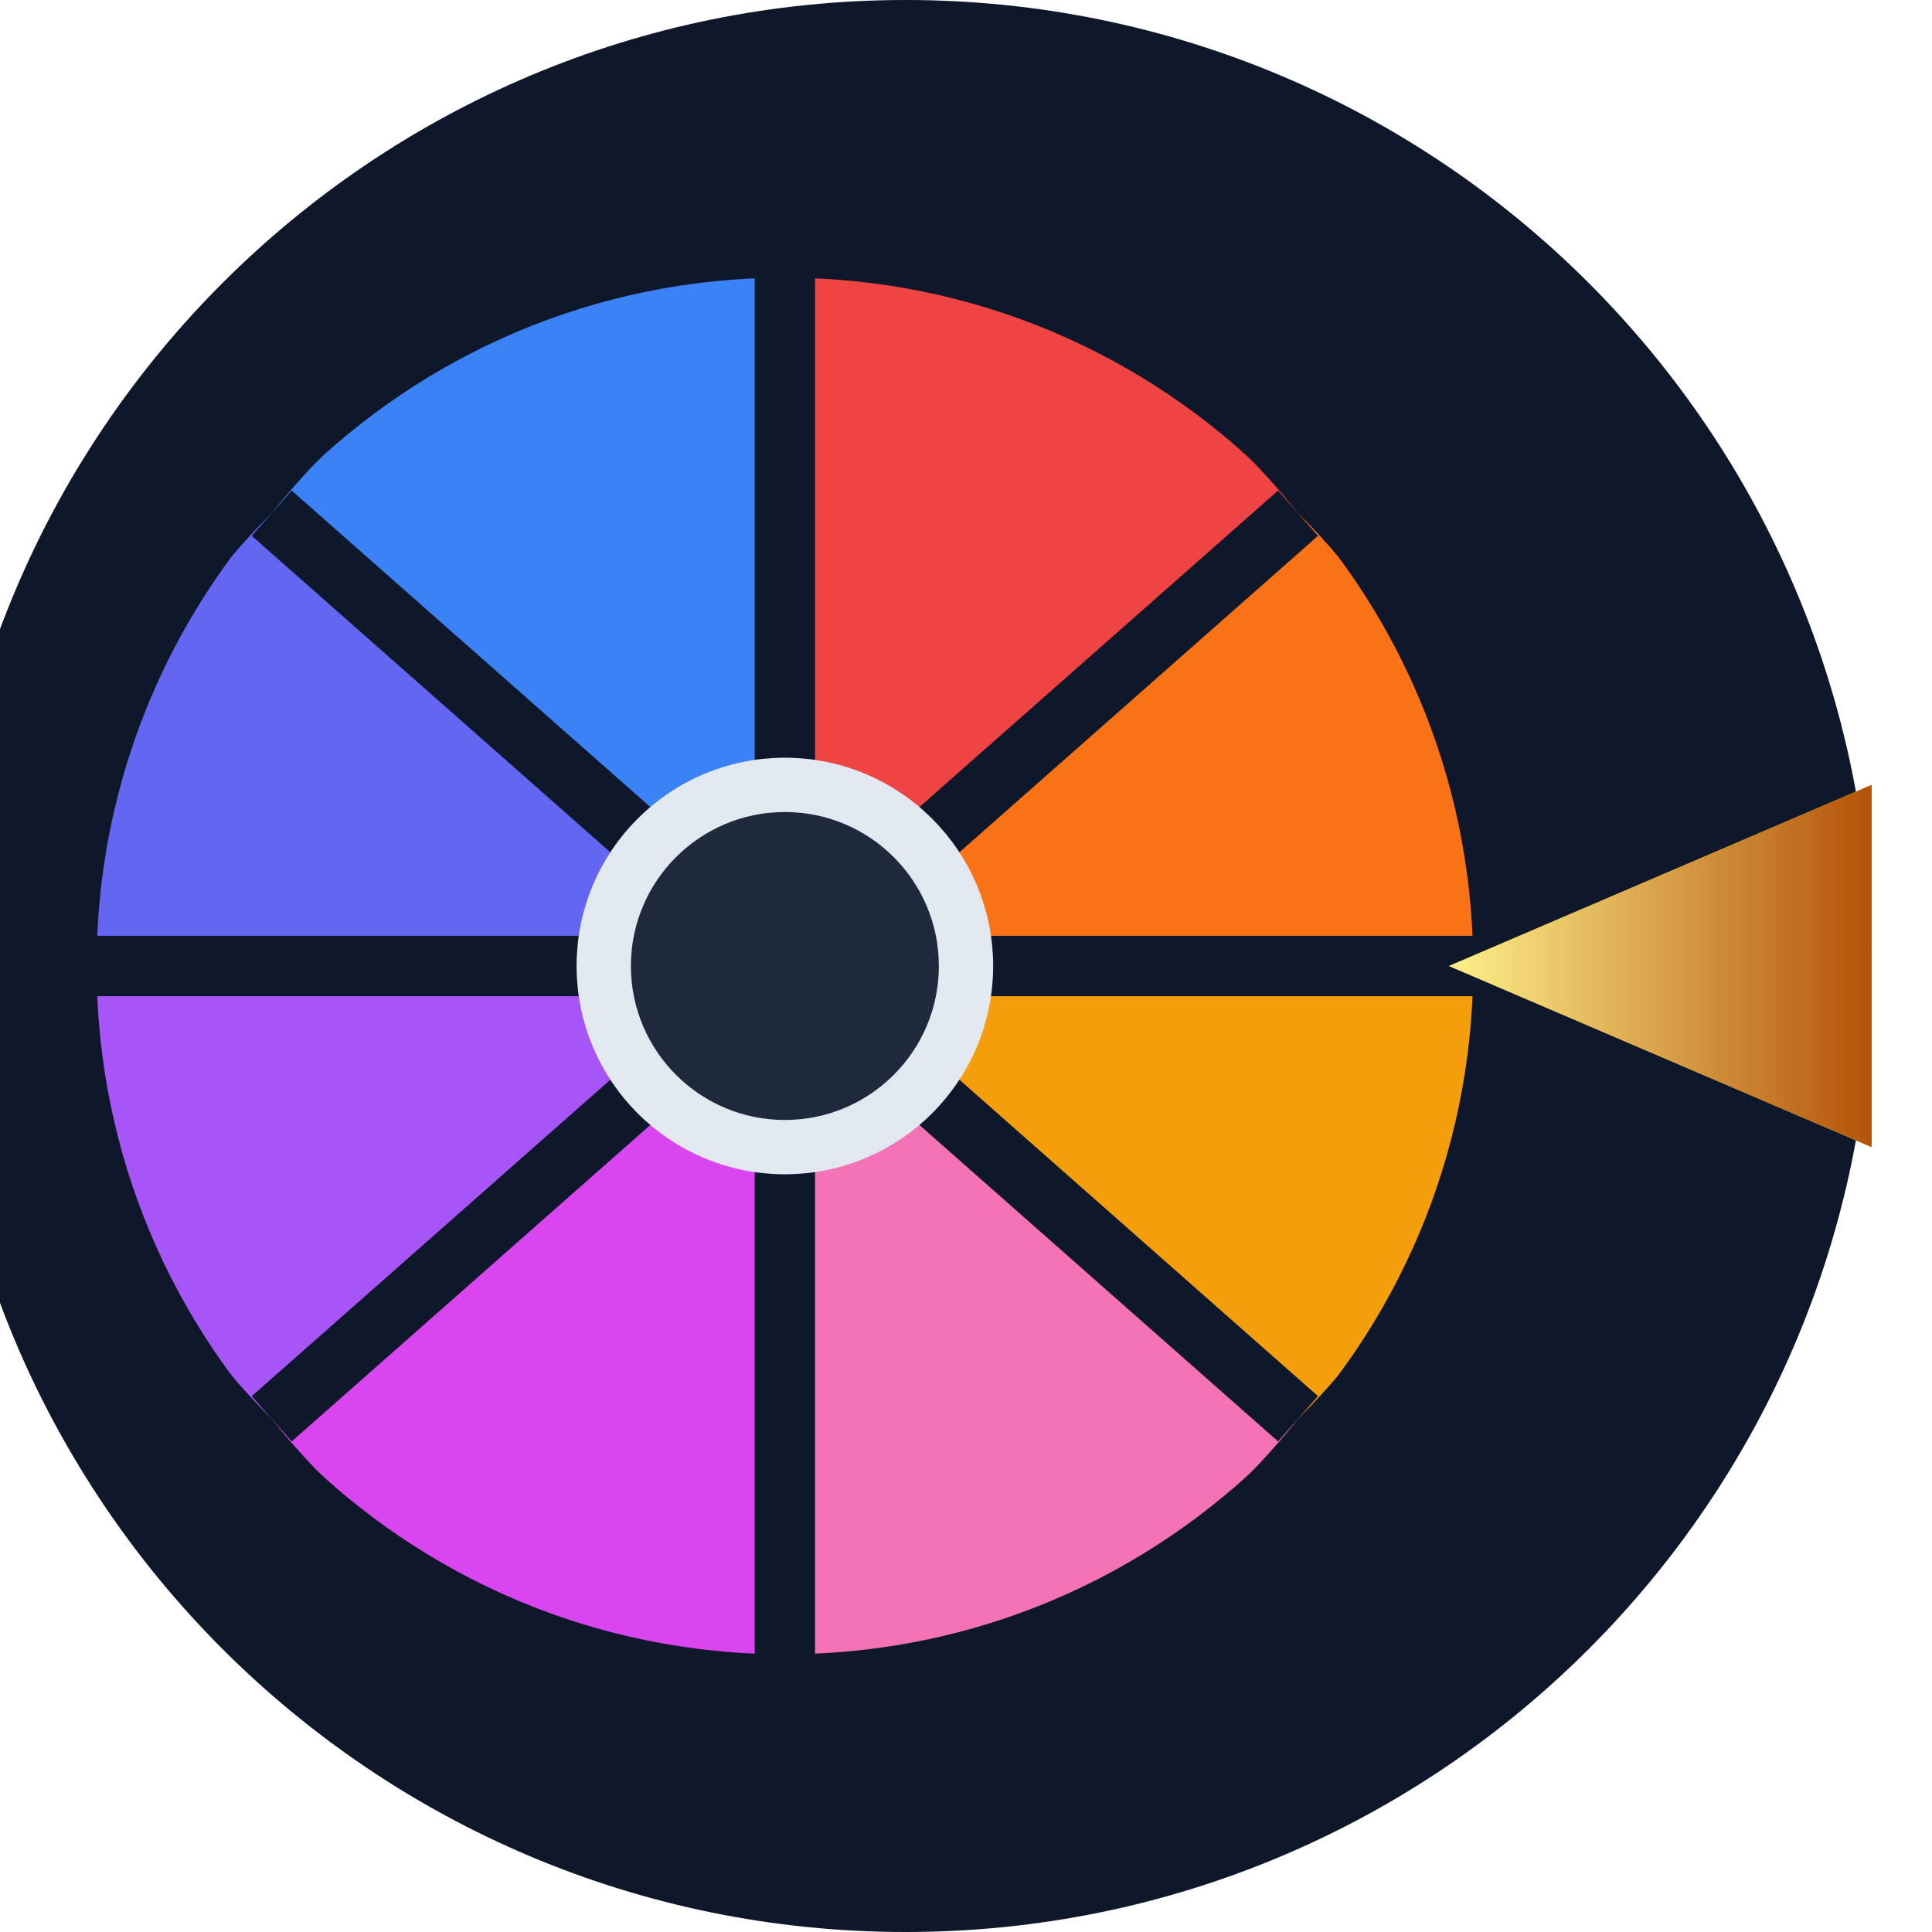
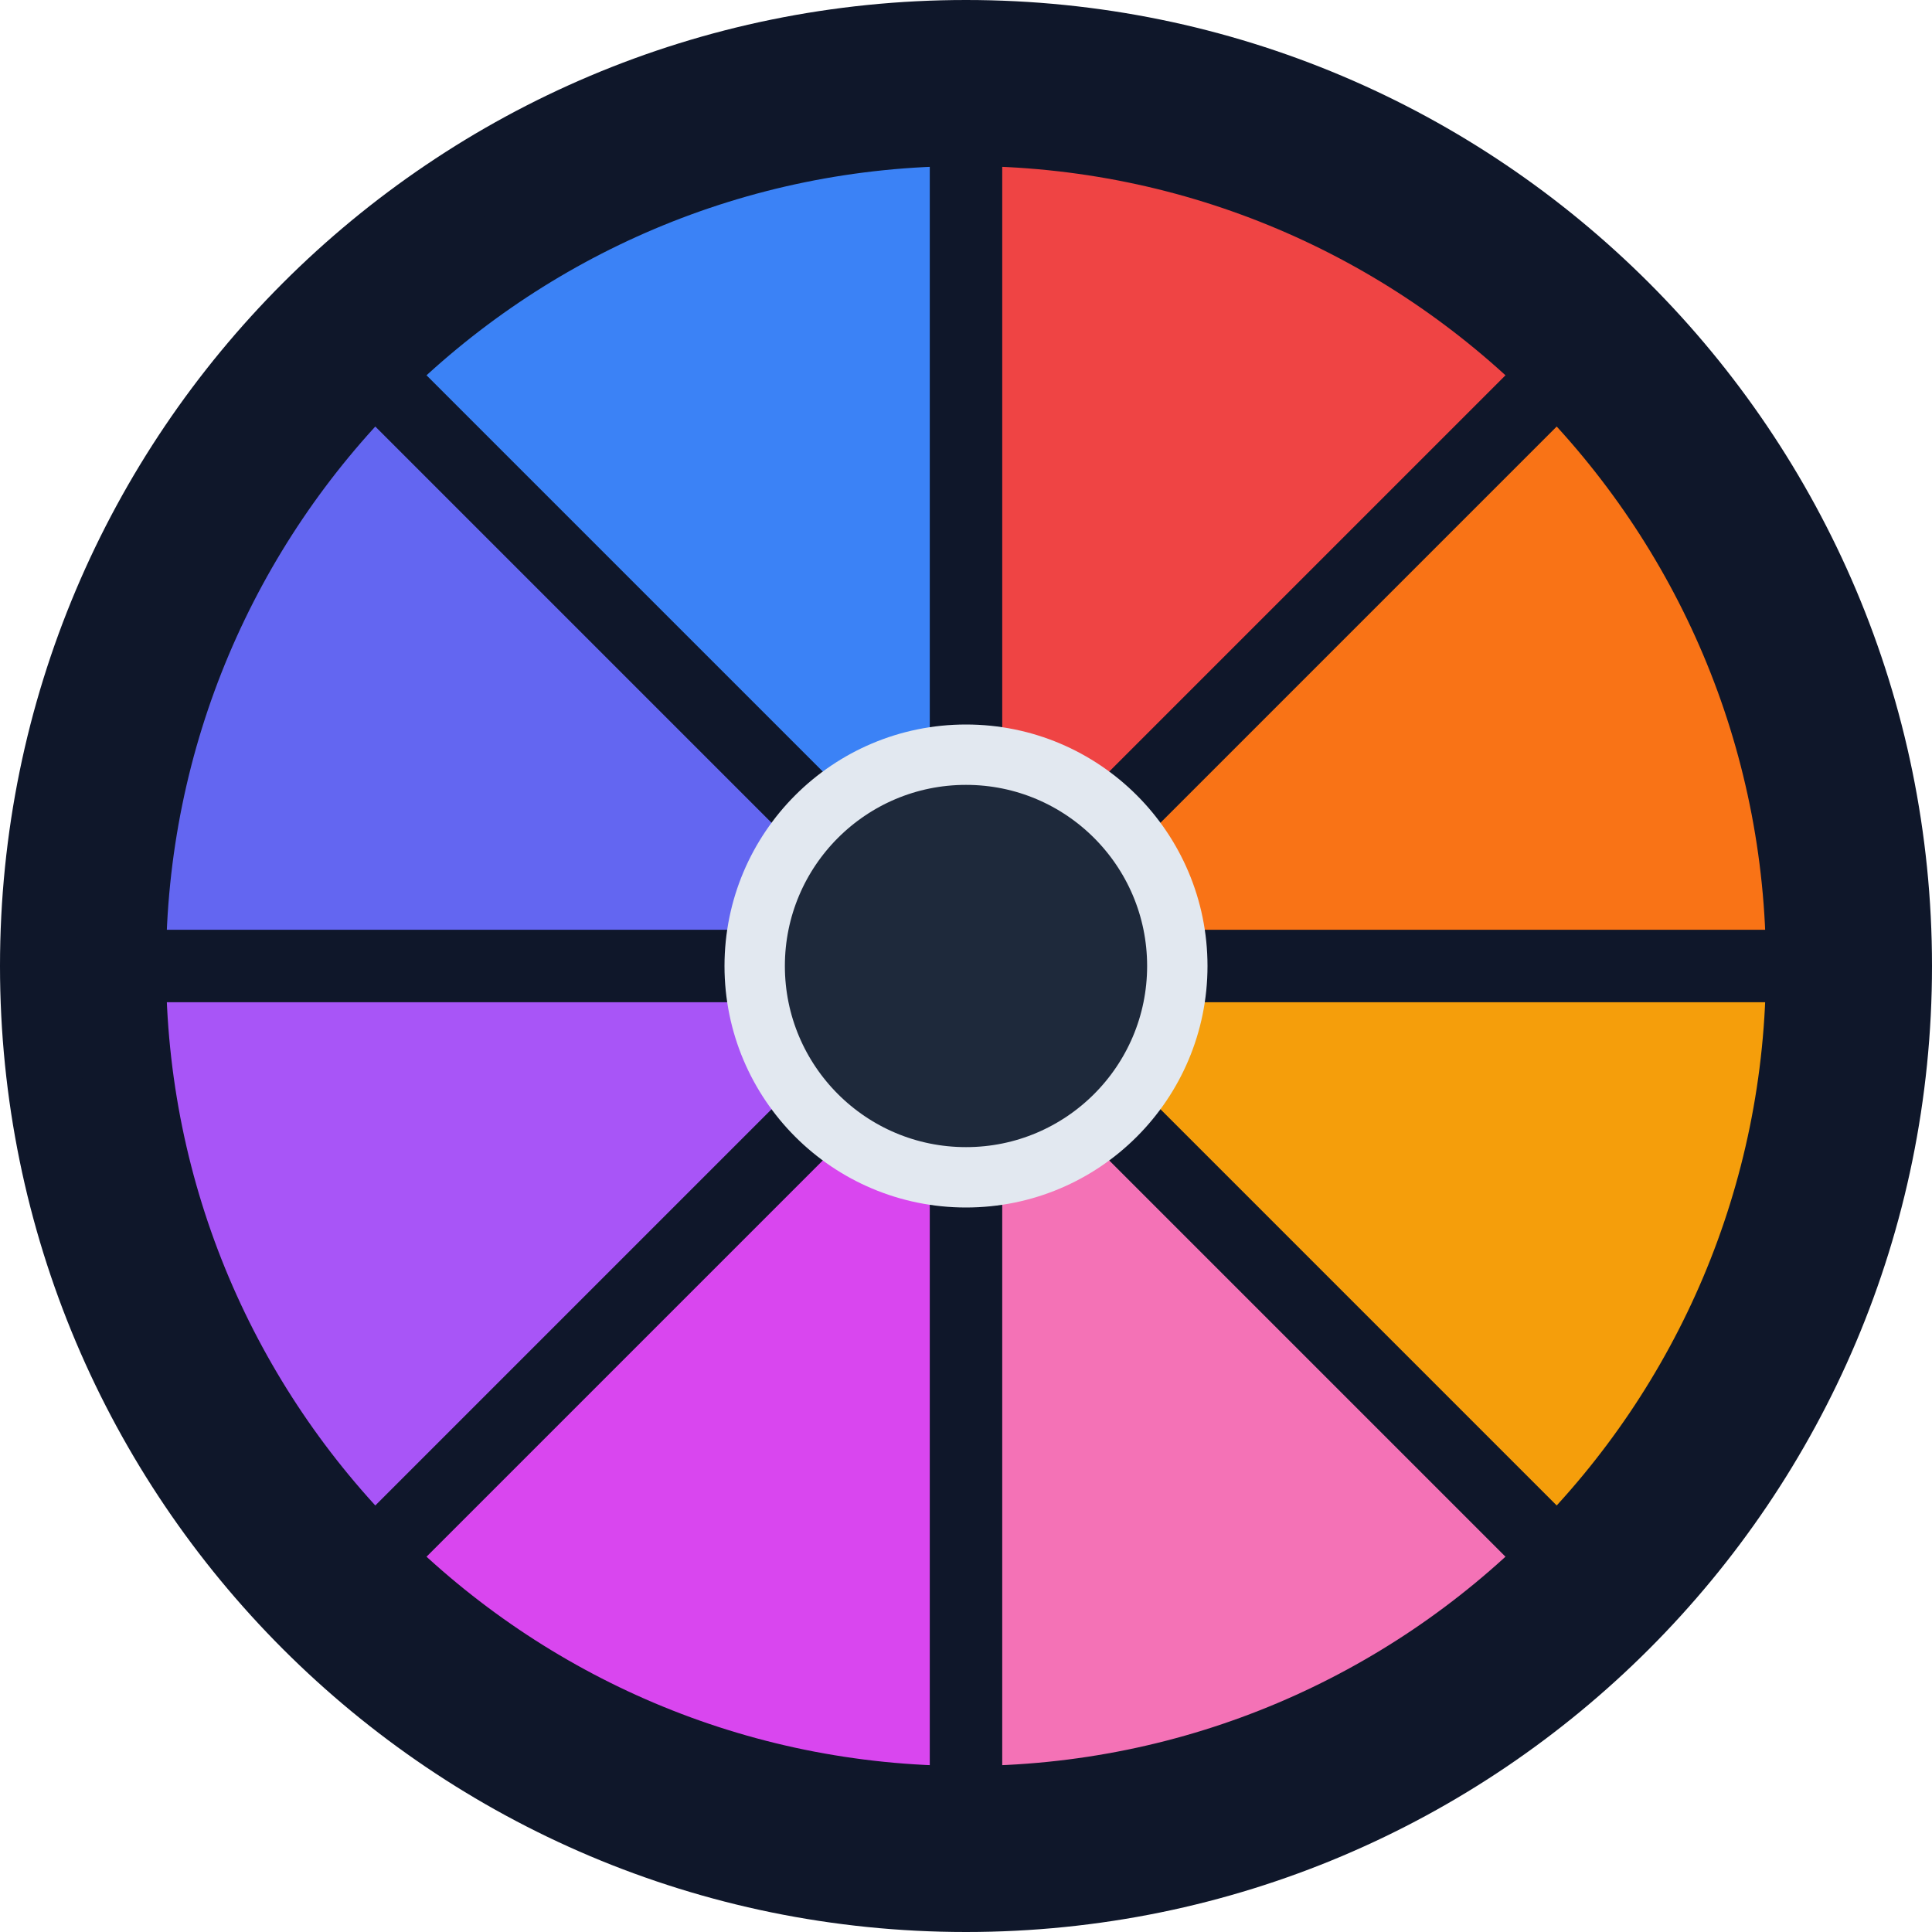
<svg xmlns="http://www.w3.org/2000/svg" viewBox="0 0 32 32">
-   <circle cx="15" cy="16" r="16" fill="#0f172a" />
-   <path d="M13,16 L13,4 A12,12 0 0,1 21.5,8.5 Z" fill="#ef4444" />
-   <path d="M13,16 L21.5,8.5 A12,12 0 0,1 25,16 Z" fill="#f97316" />
-   <path d="M13,16 L25,16 A12,12 0 0,1 21.5,23.5 Z" fill="#f59e0b" />
-   <path d="M13,16 L21.5,23.5 A12,12 0 0,1 13,28 Z" fill="#f472b6" />
-   <path d="M13,16 L13,28 A12,12 0 0,1 4.5,23.5 Z" fill="#d946ef" />
-   <path d="M13,16 L4.5,23.5 A12,12 0 0,1 1,16 Z" fill="#a855f7" />
-   <path d="M13,16 L1,16 A12,12 0 0,1 4.5,8.5 Z" fill="#6366f1" />
-   <path d="M13,16 L4.5,8.5 A12,12 0 0,1 13,4 Z" fill="#3b82f6" />
-   <line x1="13" y1="16" x2="13" y2="4" stroke="#0f172a" stroke-width="1" />
-   <line x1="13" y1="16" x2="21.5" y2="8.5" stroke="#0f172a" stroke-width="1" />
-   <line x1="13" y1="16" x2="25" y2="16" stroke="#0f172a" stroke-width="1" />
-   <line x1="13" y1="16" x2="21.5" y2="23.5" stroke="#0f172a" stroke-width="1" />
-   <line x1="13" y1="16" x2="13" y2="28" stroke="#0f172a" stroke-width="1" />
-   <line x1="13" y1="16" x2="4.5" y2="23.5" stroke="#0f172a" stroke-width="1" />
-   <line x1="13" y1="16" x2="1" y2="16" stroke="#0f172a" stroke-width="1" />
-   <line x1="13" y1="16" x2="4.5" y2="8.5" stroke="#0f172a" stroke-width="1" />
-   <circle cx="13" cy="16" r="12" fill="none" stroke="#0f172a" stroke-width="1.2" />
-   <circle cx="13" cy="16" r="3" fill="#1e293b" stroke="#e2e8f0" stroke-width="0.9" />
-   <polygon points="31,13 31,19 24,16" fill="#facc15" />
-   <polygon points="31,13 31,19 24,16" fill="url(#pg)" stroke="none" />
-   <defs>
-     <linearGradient id="pg" x1="0" y1="0" x2="1" y2="0">
-       <stop offset="0%" stop-color="#fef08a" />
-       <stop offset="100%" stop-color="#b45309" />
-     </linearGradient>
-   </defs>
+   <circle cx="16" cy="16" r="16" fill="#0f172a" />
+   <path d="M16,16 L16,2      A14,14 0 0,1 25.9,6.1  Z" fill="#ef4444" />
+   <path d="M16,16 L25.9,6.1  A14,14 0 0,1 30,16     Z" fill="#f97316" />
+   <path d="M16,16 L30,16     A14,14 0 0,1 25.9,25.9 Z" fill="#f59e0b" />
+   <path d="M16,16 L25.9,25.9 A14,14 0 0,1 16,30     Z" fill="#f472b6" />
+   <path d="M16,16 L16,30     A14,14 0 0,1 6.1,25.9  Z" fill="#d946ef" />
+   <path d="M16,16 L6.1,25.9  A14,14 0 0,1 2,16      Z" fill="#a855f7" />
+   <path d="M16,16 L2,16      A14,14 0 0,1 6.1,6.1   Z" fill="#6366f1" />
+   <path d="M16,16 L6.1,6.1   A14,14 0 0,1 16,2      Z" fill="#3b82f6" />
+   <line x1="16" y1="16" x2="16" y2="2" stroke="#0f172a" stroke-width="1.2" />
+   <line x1="16" y1="16" x2="25.9" y2="6.1" stroke="#0f172a" stroke-width="1.2" />
+   <line x1="16" y1="16" x2="30" y2="16" stroke="#0f172a" stroke-width="1.2" />
+   <line x1="16" y1="16" x2="25.9" y2="25.9" stroke="#0f172a" stroke-width="1.2" />
+   <line x1="16" y1="16" x2="16" y2="30" stroke="#0f172a" stroke-width="1.2" />
+   <line x1="16" y1="16" x2="6.1" y2="25.9" stroke="#0f172a" stroke-width="1.2" />
+   <line x1="16" y1="16" x2="2" y2="16" stroke="#0f172a" stroke-width="1.2" />
+   <line x1="16" y1="16" x2="6.1" y2="6.1" stroke="#0f172a" stroke-width="1.2" />
+   <circle cx="16" cy="16" r="14" fill="none" stroke="#0f172a" stroke-width="1.5" />
+   <circle cx="16" cy="16" r="3.5" fill="#1e293b" stroke="#e2e8f0" stroke-width="1" />
</svg>
